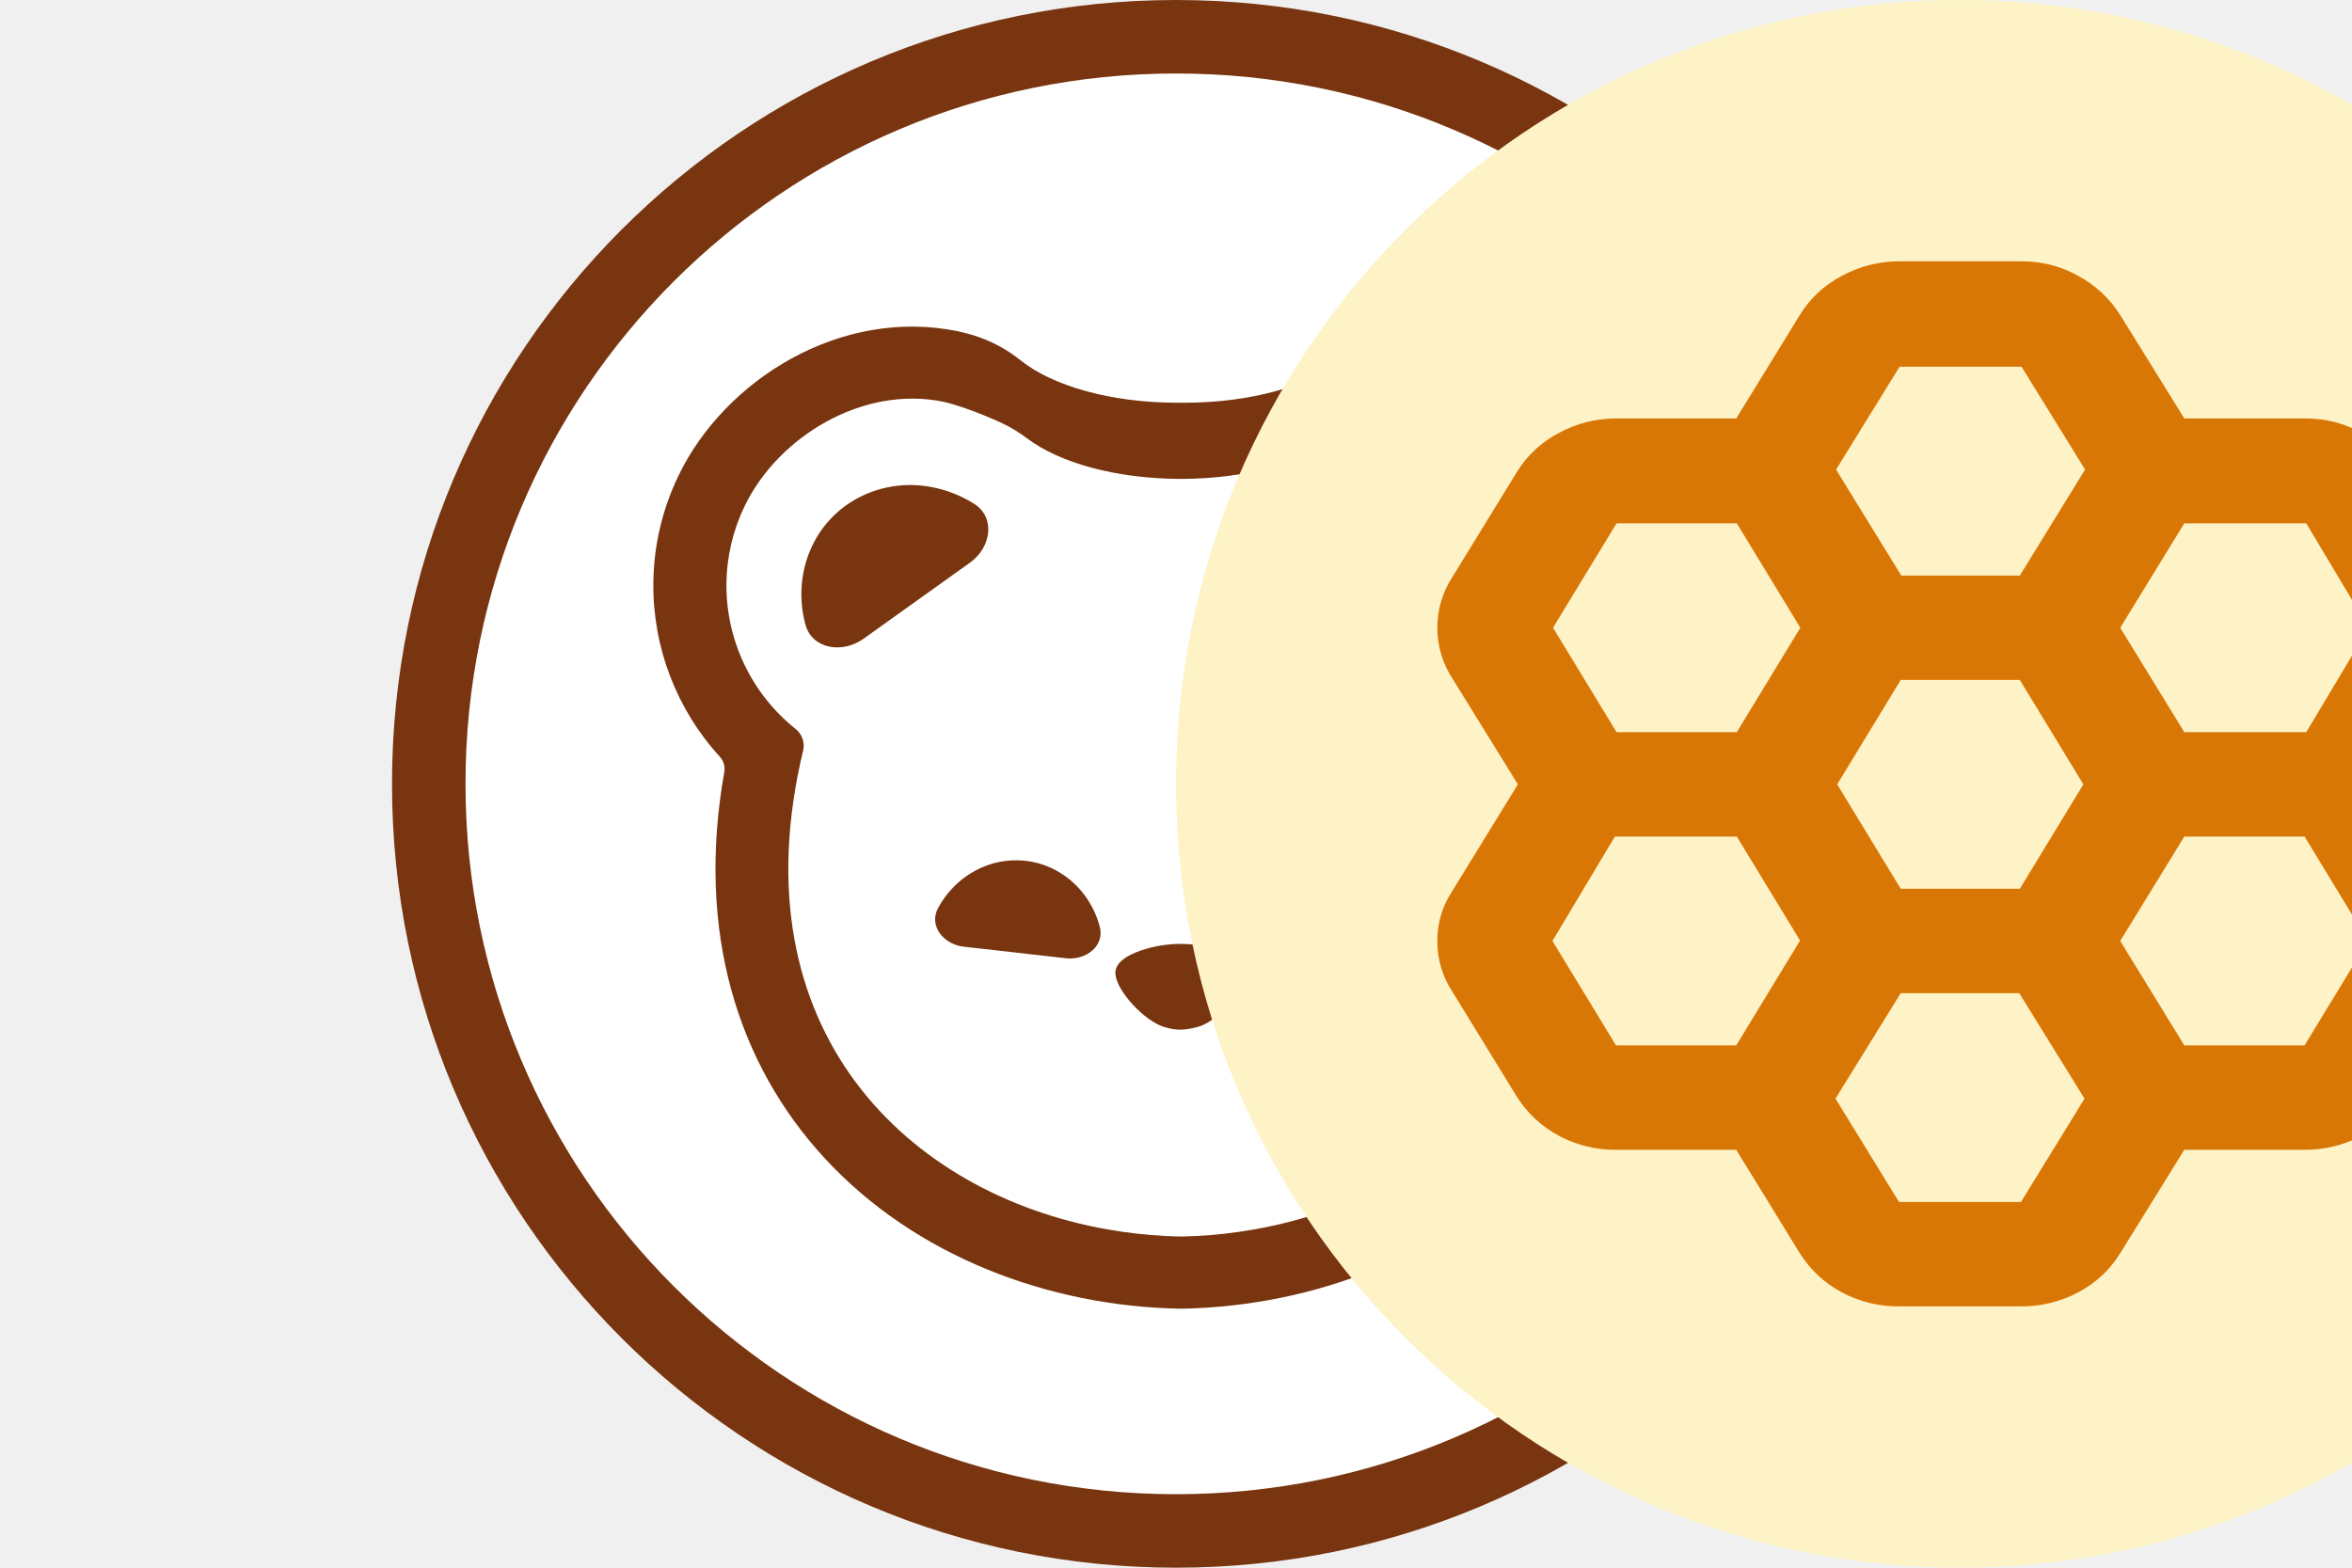
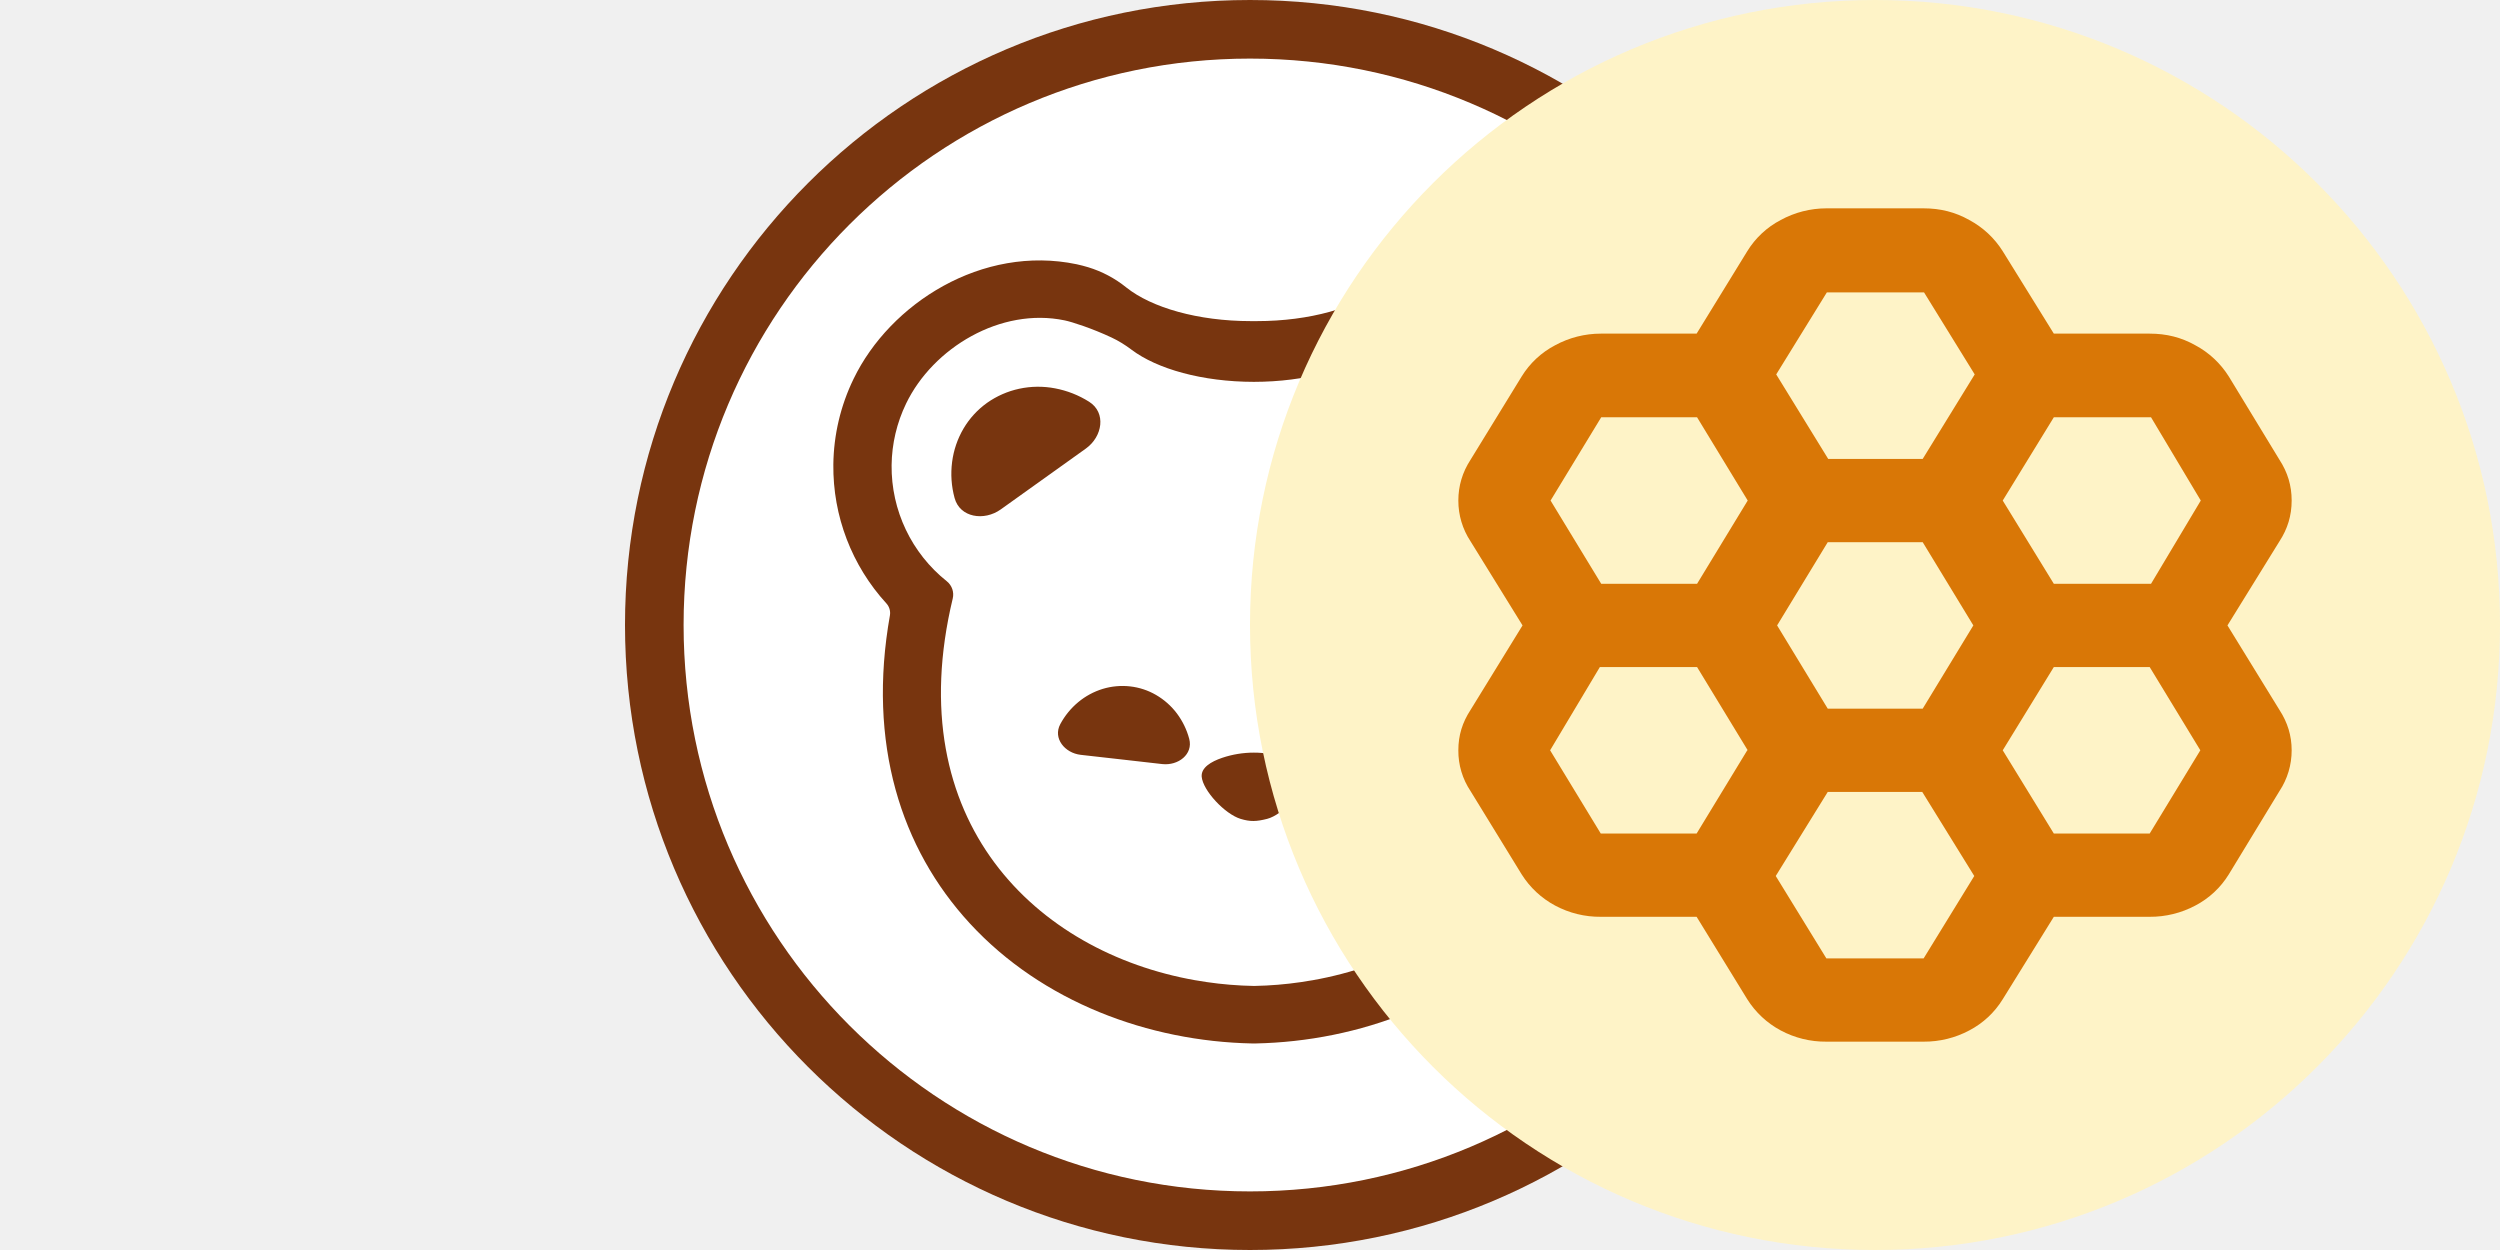
- <svg xmlns="http://www.w3.org/2000/svg" viewBox="0 0 192 128">
+ <svg xmlns="http://www.w3.org/2000/svg" viewBox="0 0 256 128">
  <svg viewBox="0 0 128 128">
    <circle cx="64" cy="64" r="64" fill="#78350F" />
    <circle cx="64" cy="64" r="58" fill="#fff" />
    <path fill="#78350F" d="M47.52 41.136a10 10 0 0 0-3.486-1.37 9.2 9.2 0 0 0-3.668.042 9 9 0 0 0-3.288 1.442 8.6 8.6 0 0 0-2.414 2.634 9 9 0 0 0-1.168 3.424 9.4 9.4 0 0 0 .252 3.682c.538 2.012 3.024 2.396 4.732 1.172l4.352-3.112 4.364-3.12c1.706-1.226 2.104-3.674.324-4.794m46.014 2.748a8.66 8.66 0 0 0-5.702-4.076 9.2 9.2 0 0 0-3.668-.04 10 10 0 0 0-3.488 1.368c-1.78 1.12-1.38 3.568.326 4.792l4.364 3.122 4.352 3.112c1.708 1.224 4.194.84 4.732-1.172a9.4 9.4 0 0 0 .252-3.682 9 9 0 0 0-1.168-3.424M67.63 77.598a10.16 10.16 0 0 0-6.47 0c-1.16.394-2.172 1.006-2.108 1.928.116 1.412 2.36 3.828 3.982 4.326.992.3 1.614.28 2.72 0 1.622-.416 3.878-2.914 3.984-4.326.074-.922-.95-1.532-2.108-1.928m-11.118-4.544a7.2 7.2 0 0 0-2.128-1.888 6.8 6.8 0 0 0-2.666-.88 7 7 0 0 0-2.804.258c-.906.28-1.76.736-2.508 1.36a7.6 7.6 0 0 0-1.834 2.25c-.77 1.44.454 2.956 2.098 3.142l4.152.468 4.184.476c1.644.188 3.192-1.006 2.77-2.582a7.6 7.6 0 0 0-1.264-2.604m25.736-1.298a7.4 7.4 0 0 0-2.51-1.36 7 7 0 0 0-2.802-.258 6.8 6.8 0 0 0-2.666.882 7.2 7.2 0 0 0-2.13 1.888 7.5 7.5 0 0 0-1.264 2.604c-.42 1.576 1.128 2.77 2.76 2.582l4.186-.476 4.16-.468c1.646-.186 2.868-1.7 2.1-3.142a7.8 7.8 0 0 0-1.834-2.252" />
    <path fill="#78350F" d="M102.018 61.8a20.7 20.7 0 0 0 5.438-14.22 20.6 20.6 0 0 0-2.076-8.788c-3.732-7.718-13.174-13.744-22.838-11.732q-.59.13-1.168.302a11.6 11.6 0 0 0-3.92 2.08c-2.582 2.06-7.326 3.44-12.752 3.44h-.616c-5.424 0-10.168-1.384-12.75-3.444a11.6 11.6 0 0 0-3.922-2.078 16 16 0 0 0-1.168-.302c-9.662-2.012-19.104 4.014-22.836 11.732a20.6 20.6 0 0 0-2.076 8.786 20.72 20.72 0 0 0 5.44 14.222 1.46 1.46 0 0 1 .356 1.204c-2.328 13.1 1.108 23.88 8.18 31.554 7.428 8.06 18.324 12.076 28.894 12.294h.382c10.568-.218 21.466-4.232 28.894-12.292 7.072-7.676 10.508-18.454 8.18-31.556a1.45 1.45 0 0 1 .356-1.204zm-6.186-2.272a1.74 1.74 0 0 0-.6 1.764c5.49 22.872-8.62 36.224-24.83 39.086h-.01a38 38 0 0 1-4.732.54c-.094 0-.2.01-.294.01-.296.02-.6.02-.896.032h-.074l-.02-.002h-.054c-.296-.01-.6-.01-.896-.03-.094 0-.2-.012-.296-.012a38 38 0 0 1-4.73-.54h-.012C42.18 97.516 28.068 84.164 33.56 61.29a1.74 1.74 0 0 0-.6-1.762 15 15 0 0 1-5.66-11.9 14.9 14.9 0 0 1 1.486-6.306c2.76-5.716 9.706-9.876 16.23-8.516.764.156 2.812.82 4.808 1.756.724.34 1.404.764 2.04 1.244 2.616 1.976 7.25 3.29 12.532 3.296 5.284-.004 9.92-1.32 12.534-3.294.636-.48 1.314-.904 2.04-1.244 1.994-.936 4.042-1.6 4.808-1.758 6.522-1.36 13.468 2.8 16.23 8.518a14.9 14.9 0 0 1 1.484 6.306 15 15 0 0 1-5.66 11.898" />
  </svg>
  <svg x="64" viewBox="0 0 128 128">
    <circle cx="64" cy="64" r="64" fill="#FEF3C7" />
    <path fill="#D97706" d="M45.734 93.88h-9.816a9.7 9.7 0 0 1-4.676-1.152 9.14 9.14 0 0 1-3.426-3.196l-5.232-8.524a7.4 7.4 0 0 1-1.25-4.178c0-1.534.416-2.856 1.25-4.134l5.324-8.654-5.324-8.61a7.54 7.54 0 0 1-1.25-4.176c0-1.492.416-2.9 1.25-4.178l5.232-8.524a8.8 8.8 0 0 1 3.426-3.198 9.8 9.8 0 0 1 4.676-1.192h9.816l5.186-8.44a8.8 8.8 0 0 1 3.426-3.196 9.8 9.8 0 0 1 4.676-1.194h9.956c1.712 0 3.24.384 4.676 1.194a9.14 9.14 0 0 1 3.426 3.196l5.232 8.44h9.816c1.714 0 3.24.382 4.676 1.192a9.14 9.14 0 0 1 3.426 3.198l5.186 8.524c.834 1.28 1.25 2.644 1.25 4.178s-.416 2.898-1.25 4.176l-5.324 8.61 5.324 8.654c.834 1.28 1.25 2.642 1.25 4.134a7.53 7.53 0 0 1-1.25 4.178l-5.186 8.524a8.8 8.8 0 0 1-3.426 3.196 9.8 9.8 0 0 1-4.676 1.152h-9.816l-5.232 8.44a8.8 8.8 0 0 1-3.426 3.196 9.8 9.8 0 0 1-4.676 1.15H59.02a9.7 9.7 0 0 1-4.676-1.15 9.14 9.14 0 0 1-3.426-3.196zm36.578-34.1h9.954l5.094-8.524-5.094-8.526h-9.954l-5.232 8.526zm-23.15 12.788h9.722l5.186-8.526-5.186-8.524h-9.722l-5.186 8.524zm0-25.574h9.722l5.326-8.654-5.186-8.396h-9.956l-5.184 8.396 5.324 8.654zm-8.196 4.26L45.78 42.73h-9.816l-5.186 8.526 5.186 8.524h9.816zm0 25.576-5.186-8.524h-9.954l-5.094 8.524 5.186 8.524h9.816l5.186-8.524zm8.196 4.262-5.326 8.61 5.186 8.44h9.956l5.186-8.44-5.326-8.61h-9.722zm23.15 4.262h9.816l5.186-8.524-5.186-8.524h-9.816L77.08 76.83z" />
  </svg>
</svg>
